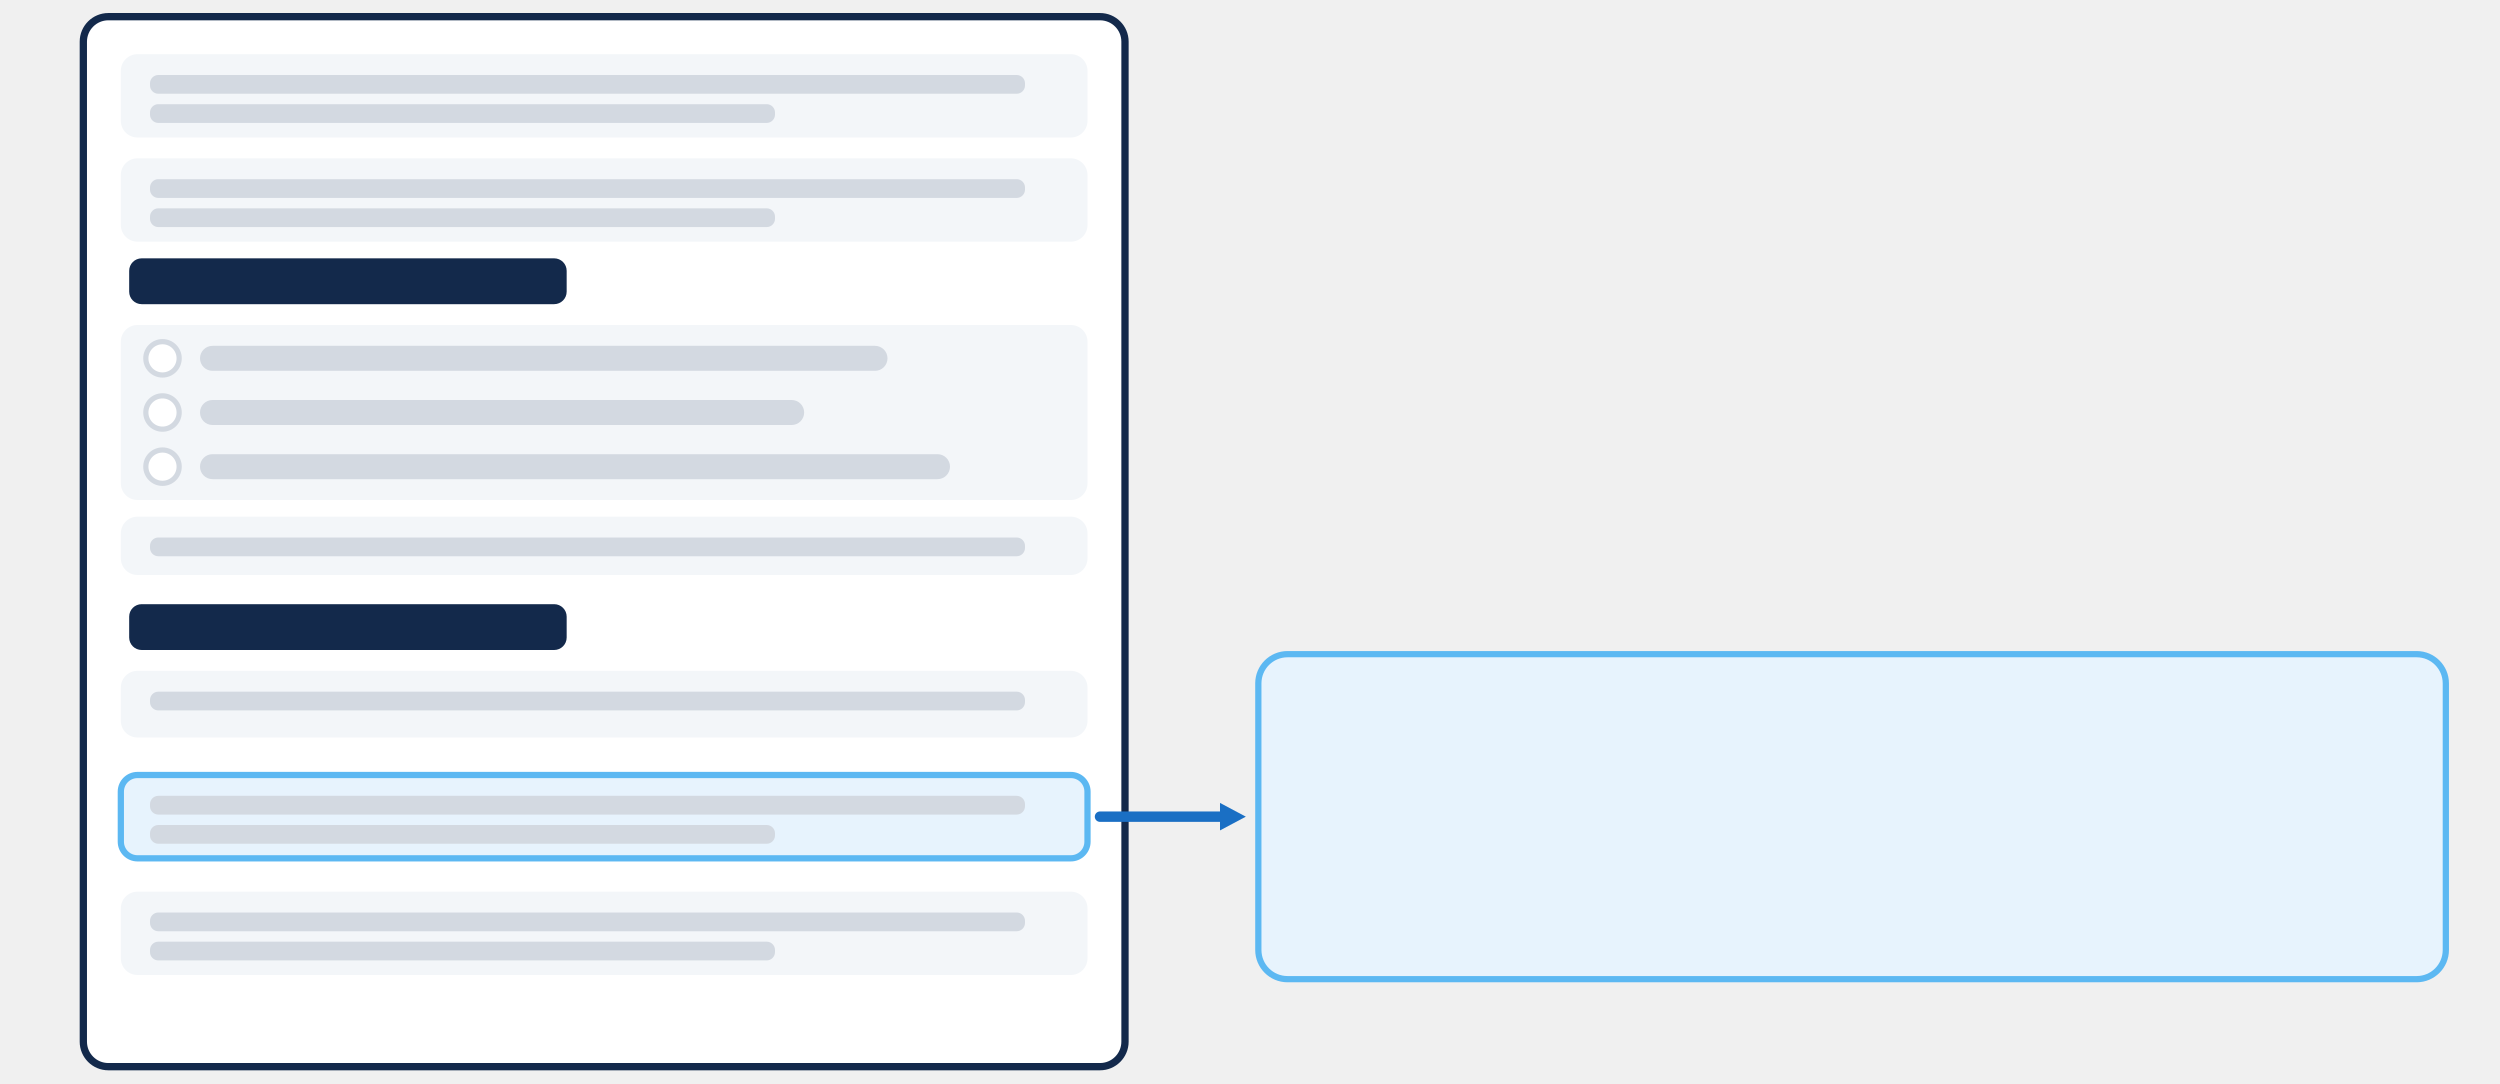
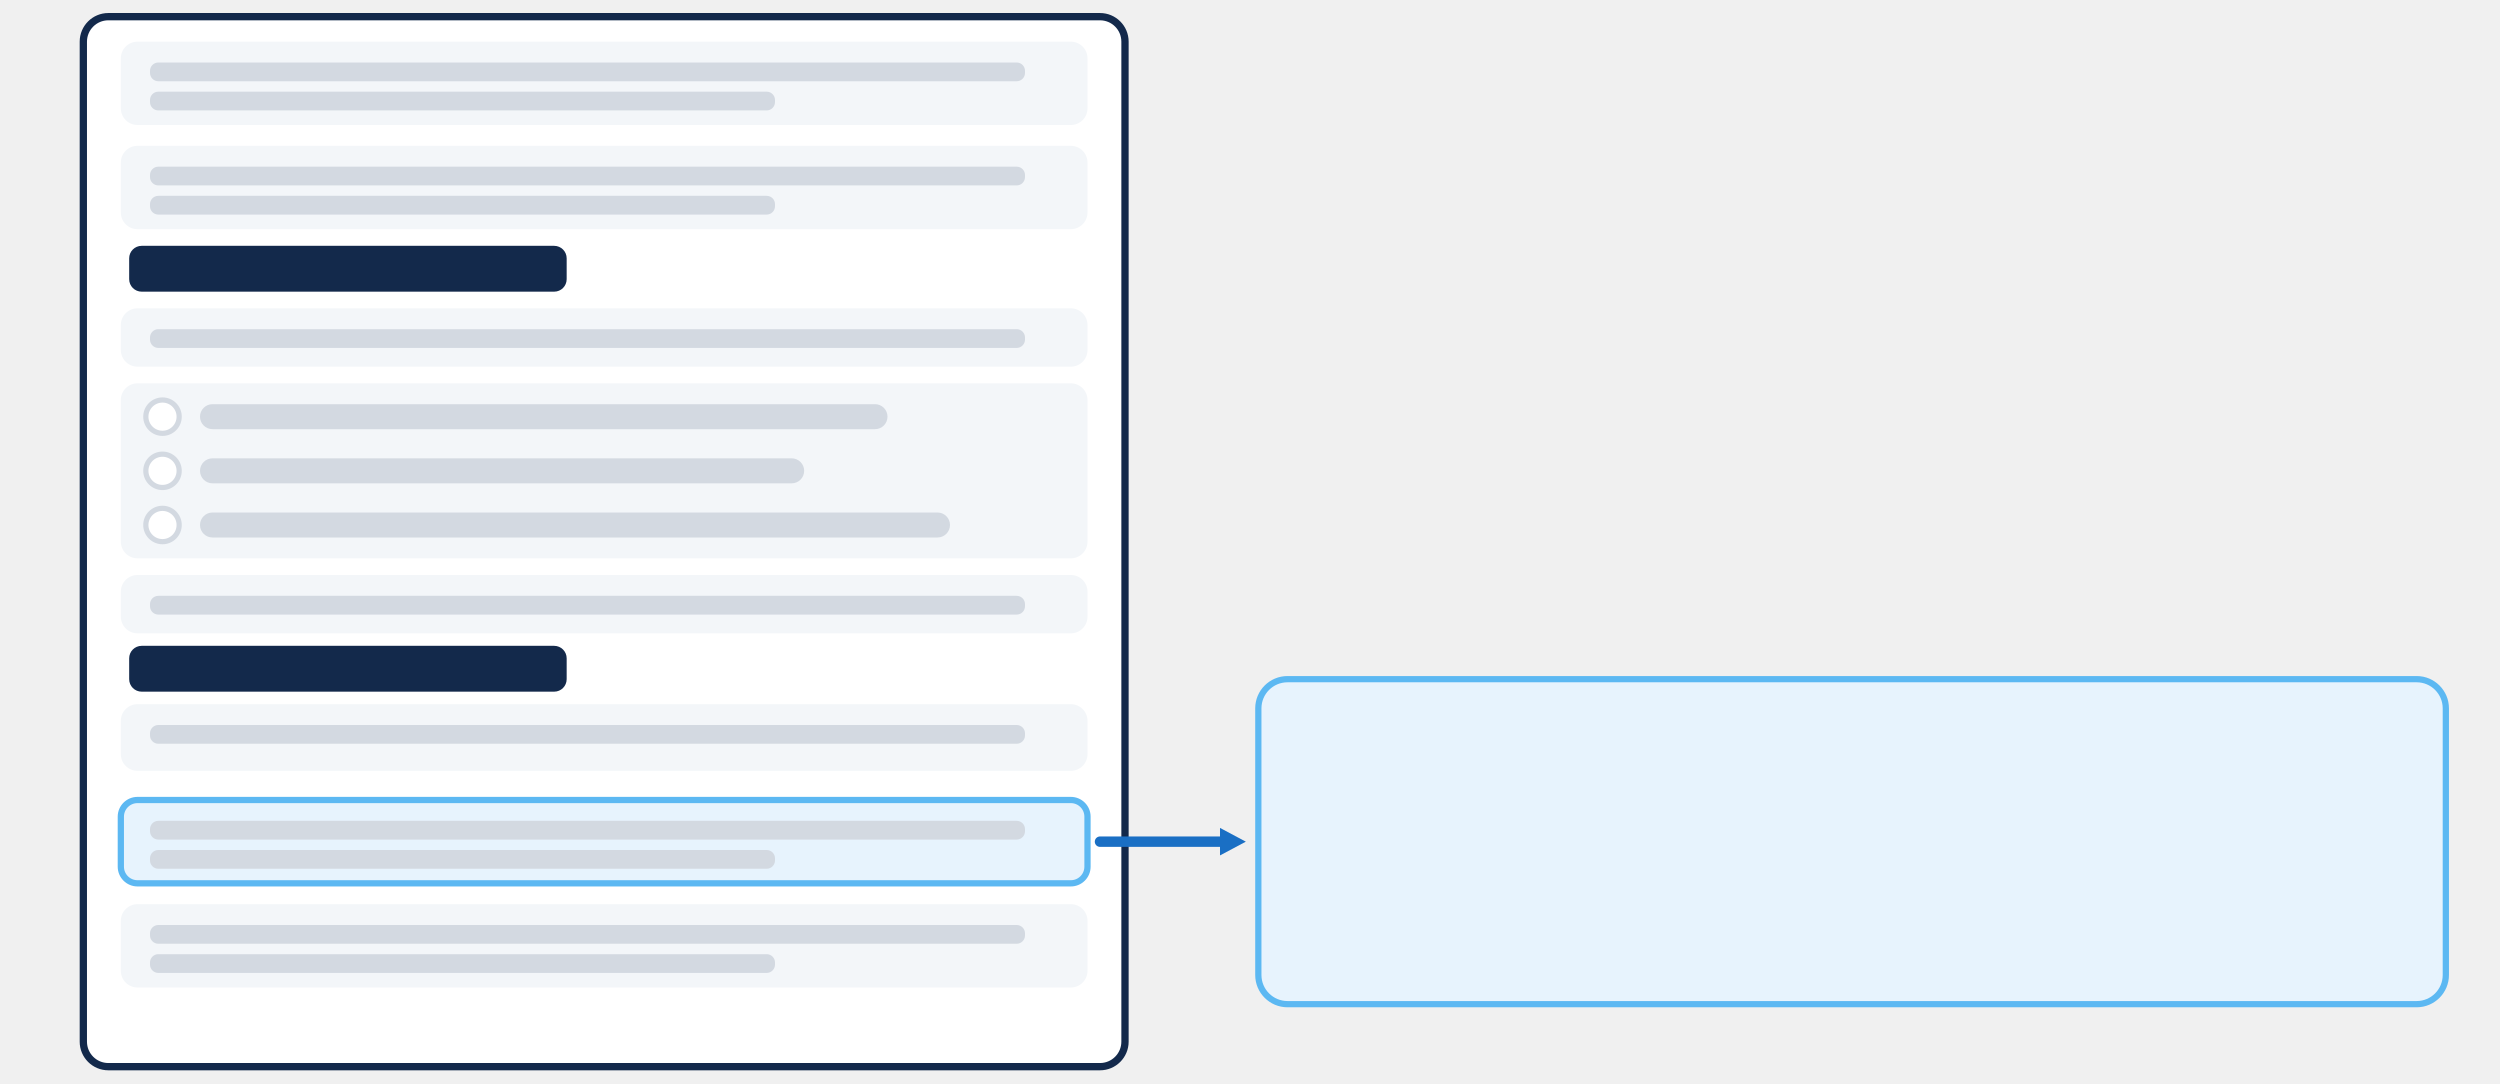
<svg xmlns="http://www.w3.org/2000/svg" viewBox="0 0 1200 520" width="1200" height="520">
  <rect x="40" y="8" width="500" height="504" rx="12" ry="12" fill="#FFFFFF" stroke="#13294B" stroke-width="3.5" stroke-linecap="round" stroke-linejoin="round" />
-   <rect x="62" y="124" width="210" height="22" rx="6" ry="6" fill="#13294B" stroke="none" stroke-width="0" stroke-linecap="round" stroke-linejoin="round" />
-   <rect x="62" y="290" width="210" height="22" rx="6" ry="6" fill="#13294B" stroke="none" stroke-width="0" stroke-linecap="round" stroke-linejoin="round" />
-   <rect x="58" y="26" width="464" height="40" rx="8" ry="8" fill="#F3F6F9" stroke="none" stroke-width="0" stroke-linecap="round" stroke-linejoin="round" />
-   <rect x="72" y="36" width="420" height="9" rx="4" ry="4" fill="#D3D9E1" stroke="none" stroke-width="0" stroke-linecap="round" stroke-linejoin="round" />
-   <rect x="72" y="50" width="300" height="9" rx="4" ry="4" fill="#D3D9E1" stroke="none" stroke-width="0" stroke-linecap="round" stroke-linejoin="round" />
-   <rect x="58" y="76" width="464" height="40" rx="8" ry="8" fill="#F3F6F9" stroke="none" stroke-width="0" stroke-linecap="round" stroke-linejoin="round" />
-   <rect x="72" y="86" width="420" height="9" rx="4" ry="4" fill="#D3D9E1" stroke="none" stroke-width="0" stroke-linecap="round" stroke-linejoin="round" />
-   <rect x="72" y="100" width="300" height="9" rx="4" ry="4" fill="#D3D9E1" stroke="none" stroke-width="0" stroke-linecap="round" stroke-linejoin="round" />
-   <rect x="58" y="156" width="464" height="84" rx="8" ry="8" fill="#F3F6F9" stroke="none" stroke-width="0" stroke-linecap="round" stroke-linejoin="round" />
-   <circle cx="78" cy="172" r="8" fill="#FFFFFF" stroke="#D3D9E1" stroke-width="2.5" stroke-linecap="round" stroke-linejoin="round" />
-   <rect x="96" y="166" width="330" height="12" rx="6" ry="6" fill="#D3D9E1" stroke="none" stroke-width="0" stroke-linecap="round" stroke-linejoin="round" />
-   <circle cx="78" cy="198" r="8" fill="#FFFFFF" stroke="#D3D9E1" stroke-width="2.5" stroke-linecap="round" stroke-linejoin="round" />
-   <rect x="96" y="192" width="290" height="12" rx="6" ry="6" fill="#D3D9E1" stroke="none" stroke-width="0" stroke-linecap="round" stroke-linejoin="round" />
-   <circle cx="78" cy="224" r="8" fill="#FFFFFF" stroke="#D3D9E1" stroke-width="2.5" stroke-linecap="round" stroke-linejoin="round" />
-   <rect x="96" y="218" width="360" height="12" rx="6" ry="6" fill="#D3D9E1" stroke="none" stroke-width="0" stroke-linecap="round" stroke-linejoin="round" />
-   <rect x="58" y="248" width="464" height="28" rx="8" ry="8" fill="#F3F6F9" stroke="none" stroke-width="0" stroke-linecap="round" stroke-linejoin="round" />
-   <rect x="72" y="258" width="420" height="9" rx="4" ry="4" fill="#D3D9E1" stroke="none" stroke-width="0" stroke-linecap="round" stroke-linejoin="round" />
-   <rect x="58" y="322" width="464" height="32" rx="8" ry="8" fill="#F3F6F9" stroke="none" stroke-width="0" stroke-linecap="round" stroke-linejoin="round" />
-   <rect x="72" y="332" width="420" height="9" rx="4" ry="4" fill="#D3D9E1" stroke="none" stroke-width="0" stroke-linecap="round" stroke-linejoin="round" />
-   <rect x="58" y="372" width="464" height="40" rx="8" ry="8" fill="#E7F3FD" stroke="#5CB8F2" stroke-width="3" stroke-linecap="round" stroke-linejoin="round" />
-   <rect x="72" y="382" width="420" height="9" rx="4" ry="4" fill="#D3D9E1" stroke="none" stroke-width="0" stroke-linecap="round" stroke-linejoin="round" />
-   <rect x="72" y="396" width="300" height="9" rx="4" ry="4" fill="#D3D9E1" stroke="none" stroke-width="0" stroke-linecap="round" stroke-linejoin="round" />
-   <rect x="604" y="314.0" width="570" height="156" rx="14" ry="14" fill="#E7F3FD" stroke="#5CB8F2" stroke-width="3" stroke-linecap="round" stroke-linejoin="round" />
-   <path d="M 528.0,392.0 L 588.2,392.0" stroke="#1A6FC4" stroke-width="5" fill="none" stroke-linecap="round" stroke-linejoin="round" />
-   <polygon points="598.0,392.0 585.6,398.6 585.6,385.4" fill="#1A6FC4" stroke="none" stroke-width="0" stroke-linecap="round" stroke-linejoin="round" />
-   <rect x="58" y="428" width="464" height="40" rx="8" ry="8" fill="#F3F6F9" stroke="none" stroke-width="0" stroke-linecap="round" stroke-linejoin="round" />
-   <rect x="72" y="438" width="420" height="9" rx="4" ry="4" fill="#D3D9E1" stroke="none" stroke-width="0" stroke-linecap="round" stroke-linejoin="round" />
-   <rect x="72" y="452" width="300" height="9" rx="4" ry="4" fill="#D3D9E1" stroke="none" stroke-width="0" stroke-linecap="round" stroke-linejoin="round" />
+   <rect x="62" y="118" width="210" height="22" rx="6" ry="6" fill="#13294B" stroke="none" stroke-width="0" stroke-linecap="round" stroke-linejoin="round" />
+   <rect x="62" y="310" width="210" height="22" rx="6" ry="6" fill="#13294B" stroke="none" stroke-width="0" stroke-linecap="round" stroke-linejoin="round" />
+   <rect x="58" y="20" width="464" height="40" rx="8" ry="8" fill="#F3F6F9" stroke="none" stroke-width="0" stroke-linecap="round" stroke-linejoin="round" />
+   <rect x="72" y="30" width="420" height="9" rx="4" ry="4" fill="#D3D9E1" stroke="none" stroke-width="0" stroke-linecap="round" stroke-linejoin="round" />
+   <rect x="72" y="44" width="300" height="9" rx="4" ry="4" fill="#D3D9E1" stroke="none" stroke-width="0" stroke-linecap="round" stroke-linejoin="round" />
+   <rect x="58" y="70" width="464" height="40" rx="8" ry="8" fill="#F3F6F9" stroke="none" stroke-width="0" stroke-linecap="round" stroke-linejoin="round" />
+   <rect x="72" y="80" width="420" height="9" rx="4" ry="4" fill="#D3D9E1" stroke="none" stroke-width="0" stroke-linecap="round" stroke-linejoin="round" />
+   <rect x="72" y="94" width="300" height="9" rx="4" ry="4" fill="#D3D9E1" stroke="none" stroke-width="0" stroke-linecap="round" stroke-linejoin="round" />
+   <rect x="58" y="148" width="464" height="28" rx="8" ry="8" fill="#F3F6F9" stroke="none" stroke-width="0" stroke-linecap="round" stroke-linejoin="round" />
+   <rect x="72" y="158" width="420" height="9" rx="4" ry="4" fill="#D3D9E1" stroke="none" stroke-width="0" stroke-linecap="round" stroke-linejoin="round" />
+   <rect x="58" y="184" width="464" height="84" rx="8" ry="8" fill="#F3F6F9" stroke="none" stroke-width="0" stroke-linecap="round" stroke-linejoin="round" />
+   <circle cx="78" cy="200" r="8" fill="#FFFFFF" stroke="#D3D9E1" stroke-width="2.5" stroke-linecap="round" stroke-linejoin="round" />
+   <rect x="96" y="194" width="330" height="12" rx="6" ry="6" fill="#D3D9E1" stroke="none" stroke-width="0" stroke-linecap="round" stroke-linejoin="round" />
+   <circle cx="78" cy="226" r="8" fill="#FFFFFF" stroke="#D3D9E1" stroke-width="2.5" stroke-linecap="round" stroke-linejoin="round" />
+   <rect x="96" y="220" width="290" height="12" rx="6" ry="6" fill="#D3D9E1" stroke="none" stroke-width="0" stroke-linecap="round" stroke-linejoin="round" />
+   <circle cx="78" cy="252" r="8" fill="#FFFFFF" stroke="#D3D9E1" stroke-width="2.5" stroke-linecap="round" stroke-linejoin="round" />
+   <rect x="96" y="246" width="360" height="12" rx="6" ry="6" fill="#D3D9E1" stroke="none" stroke-width="0" stroke-linecap="round" stroke-linejoin="round" />
+   <rect x="58" y="276" width="464" height="28" rx="8" ry="8" fill="#F3F6F9" stroke="none" stroke-width="0" stroke-linecap="round" stroke-linejoin="round" />
+   <rect x="72" y="286" width="420" height="9" rx="4" ry="4" fill="#D3D9E1" stroke="none" stroke-width="0" stroke-linecap="round" stroke-linejoin="round" />
+   <rect x="58" y="338" width="464" height="32" rx="8" ry="8" fill="#F3F6F9" stroke="none" stroke-width="0" stroke-linecap="round" stroke-linejoin="round" />
+   <rect x="72" y="348" width="420" height="9" rx="4" ry="4" fill="#D3D9E1" stroke="none" stroke-width="0" stroke-linecap="round" stroke-linejoin="round" />
+   <rect x="58" y="384" width="464" height="40" rx="8" ry="8" fill="#E7F3FD" stroke="#5CB8F2" stroke-width="3" stroke-linecap="round" stroke-linejoin="round" />
+   <rect x="72" y="394" width="420" height="9" rx="4" ry="4" fill="#D3D9E1" stroke="none" stroke-width="0" stroke-linecap="round" stroke-linejoin="round" />
+   <rect x="72" y="408" width="300" height="9" rx="4" ry="4" fill="#D3D9E1" stroke="none" stroke-width="0" stroke-linecap="round" stroke-linejoin="round" />
+   <rect x="604" y="326.0" width="570" height="156" rx="14" ry="14" fill="#E7F3FD" stroke="#5CB8F2" stroke-width="3" stroke-linecap="round" stroke-linejoin="round" />
+   <path d="M 528.0,404.0 L 588.2,404.0" stroke="#1A6FC4" stroke-width="5" fill="none" stroke-linecap="round" stroke-linejoin="round" />
+   <polygon points="598.0,404.0 585.6,410.6 585.6,397.4" fill="#1A6FC4" stroke="none" stroke-width="0" stroke-linecap="round" stroke-linejoin="round" />
+   <rect x="58" y="434" width="464" height="40" rx="8" ry="8" fill="#F3F6F9" stroke="none" stroke-width="0" stroke-linecap="round" stroke-linejoin="round" />
+   <rect x="72" y="444" width="420" height="9" rx="4" ry="4" fill="#D3D9E1" stroke="none" stroke-width="0" stroke-linecap="round" stroke-linejoin="round" />
+   <rect x="72" y="458" width="300" height="9" rx="4" ry="4" fill="#D3D9E1" stroke="none" stroke-width="0" stroke-linecap="round" stroke-linejoin="round" />
</svg>
